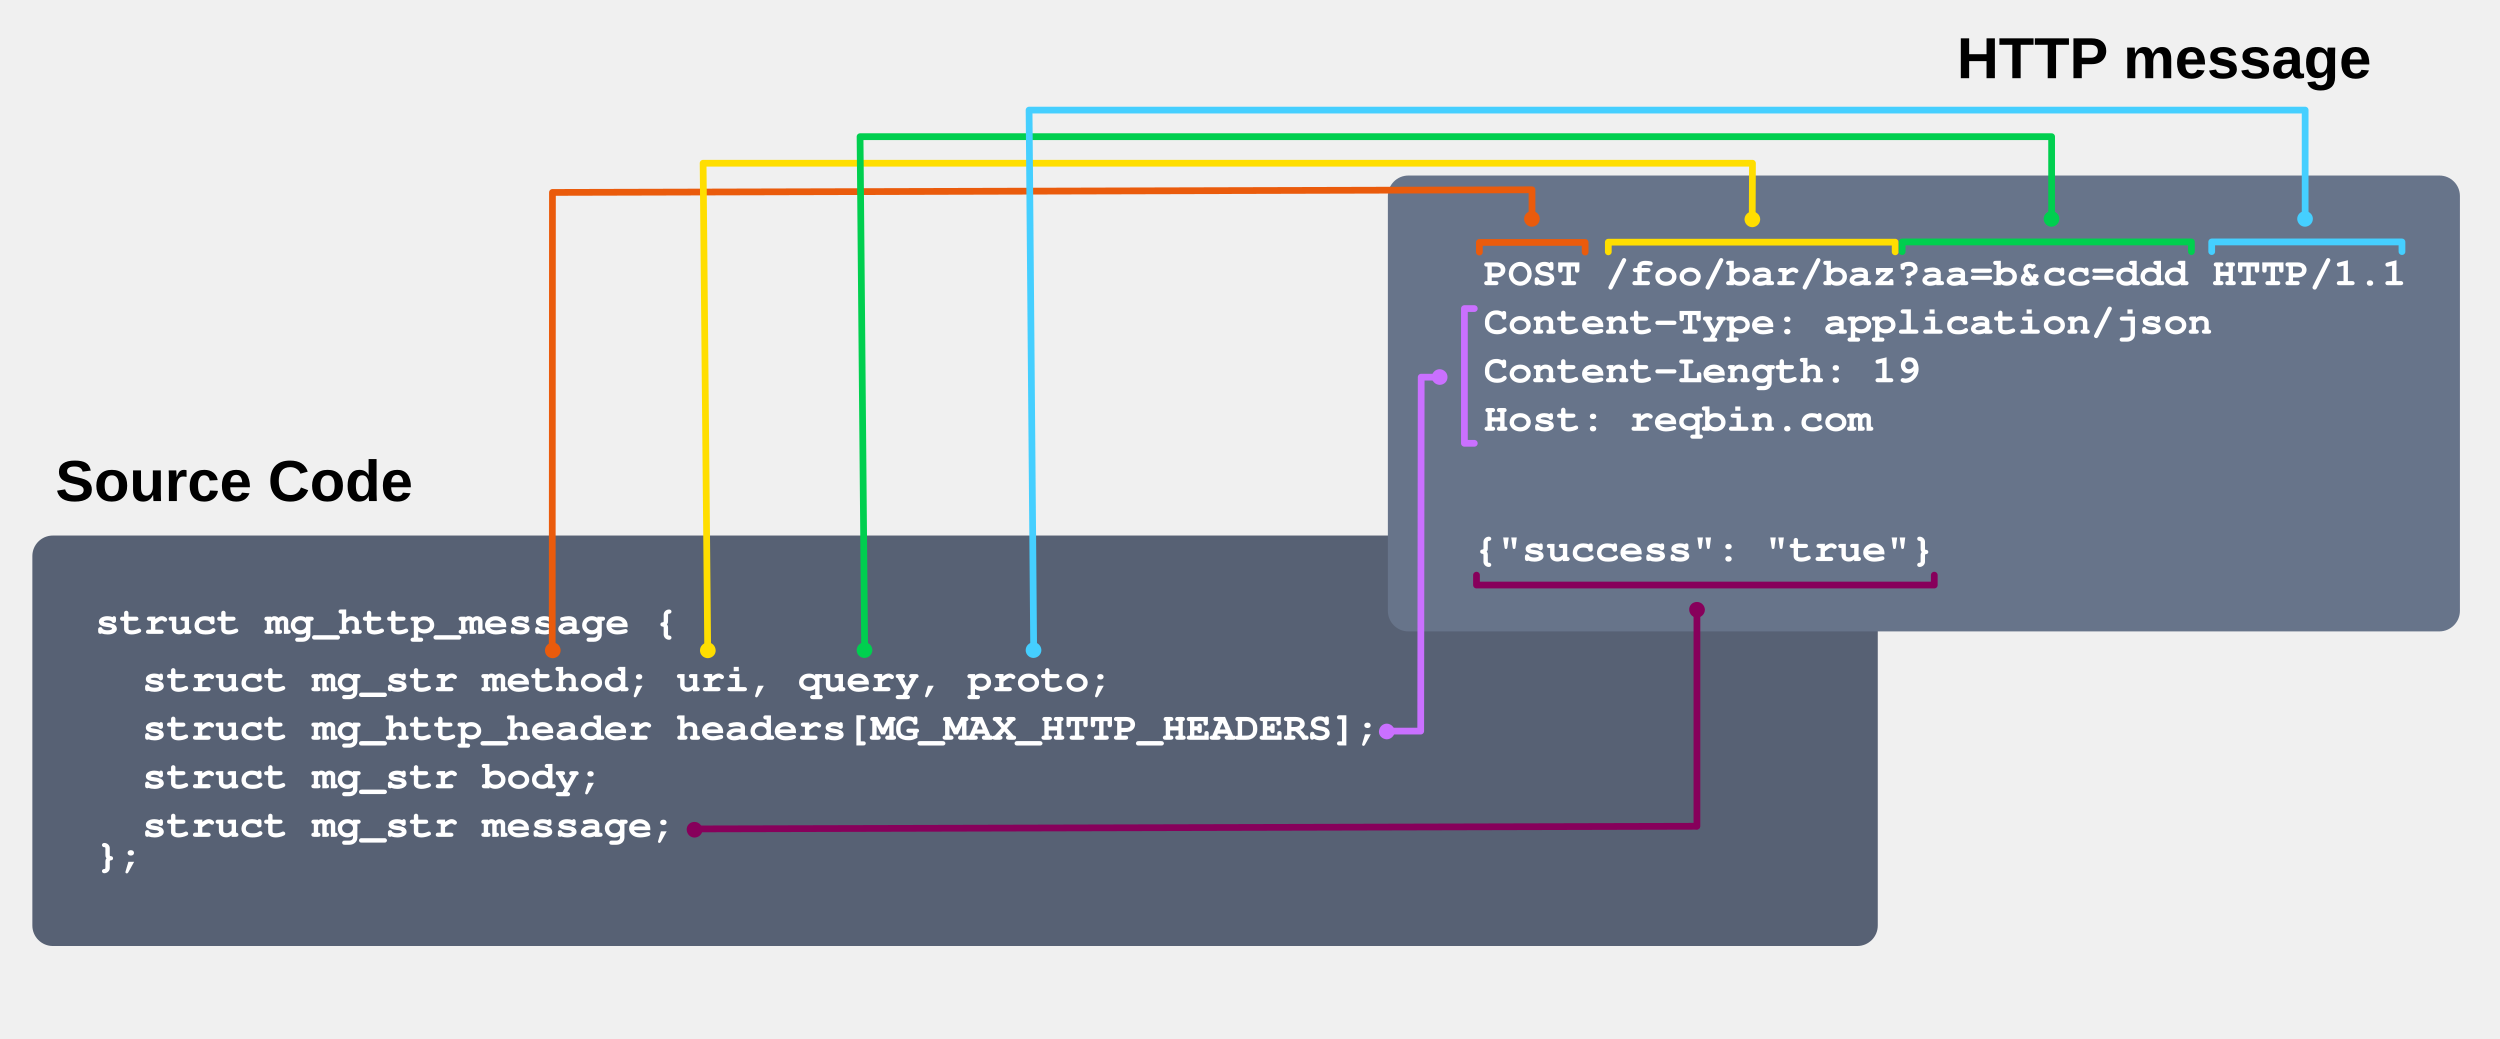
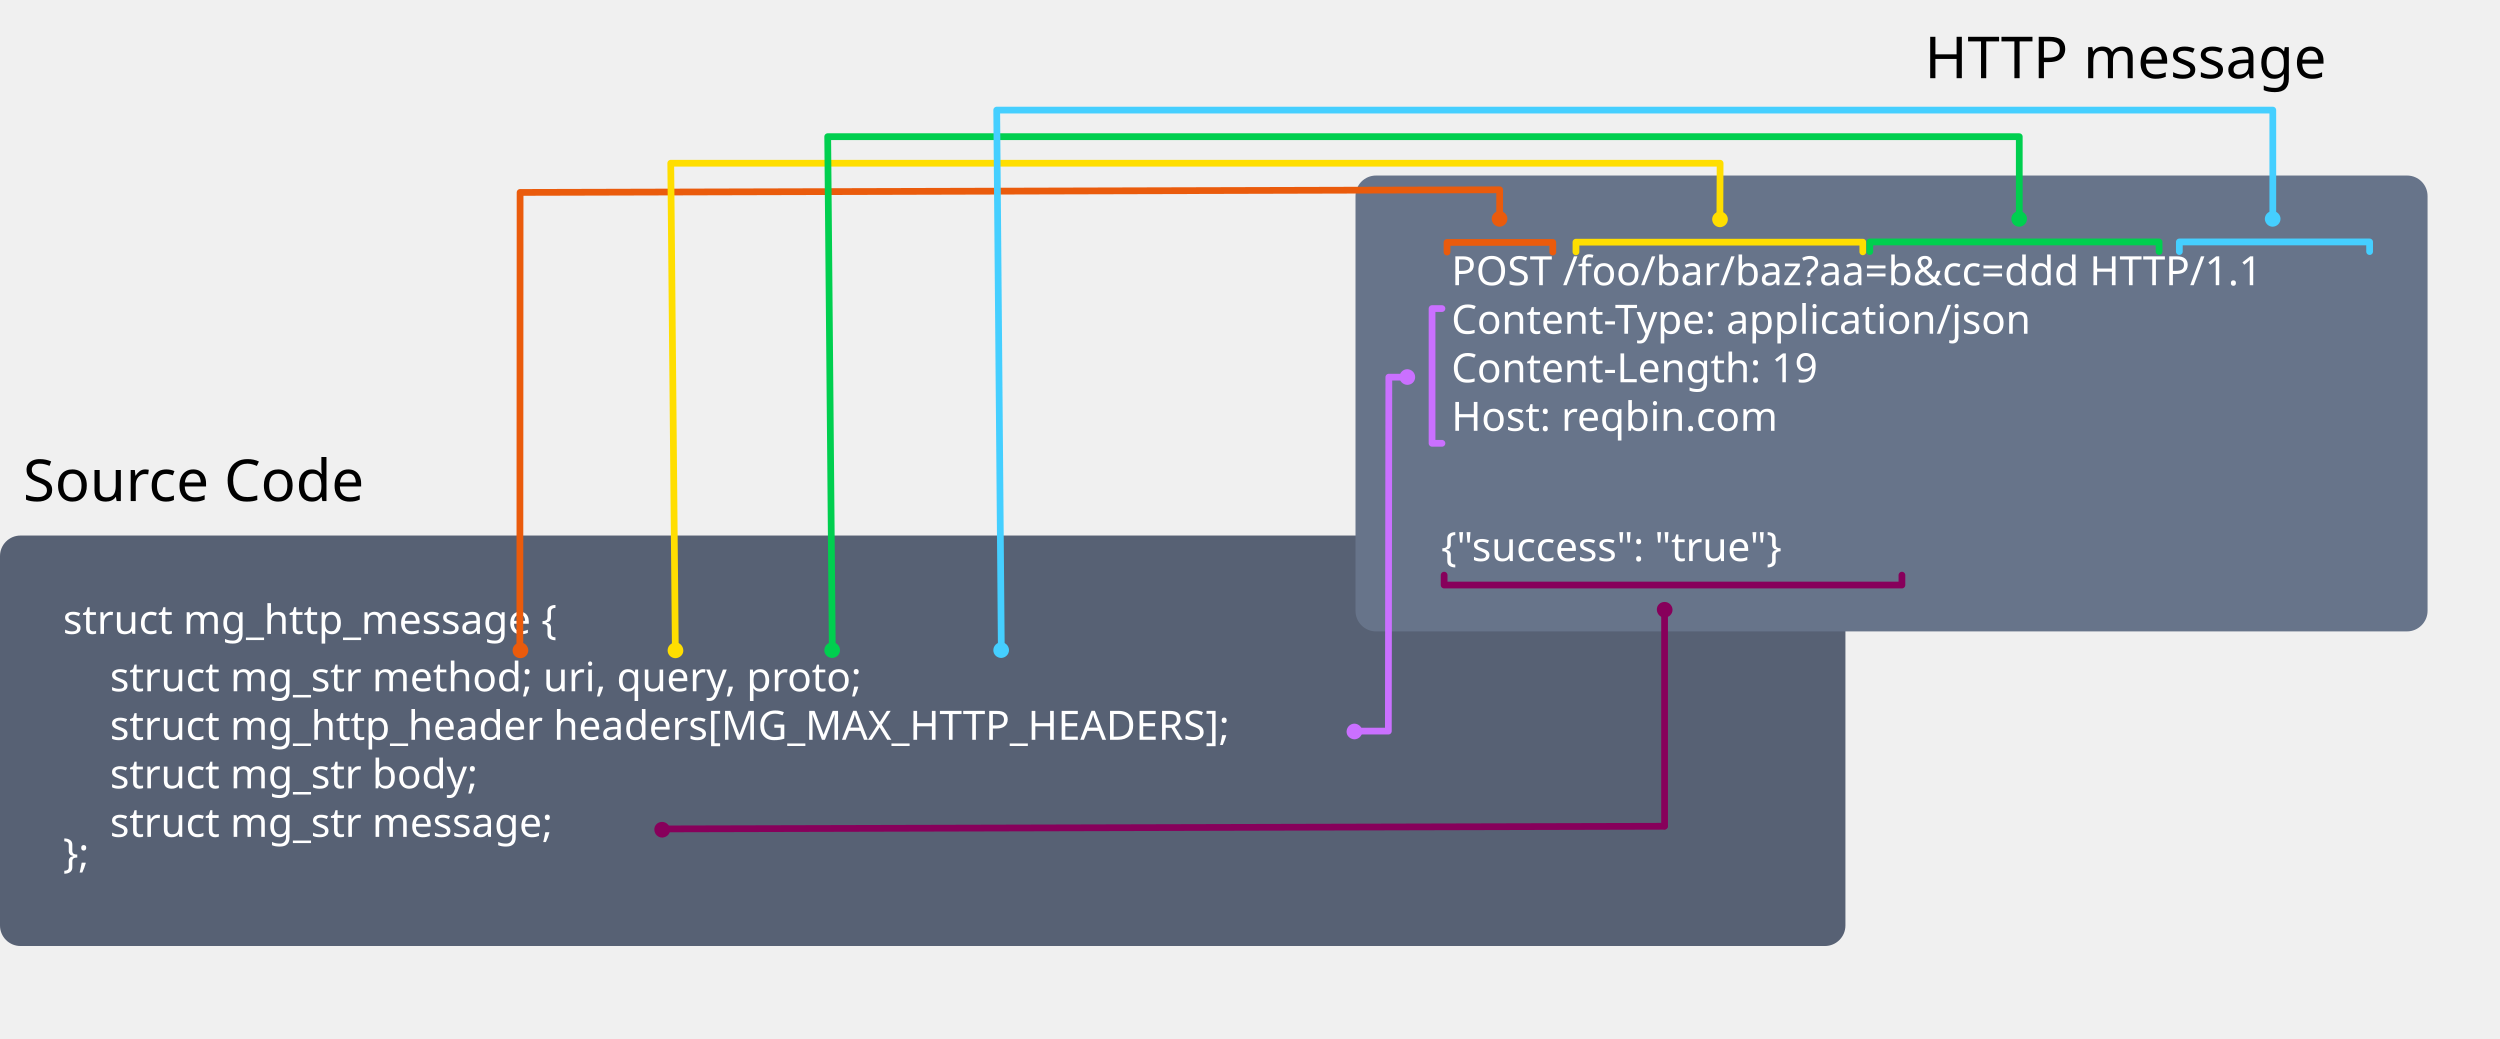
<svg xmlns="http://www.w3.org/2000/svg" version="1.1" id="Layer_1" x="0px" y="0px" viewBox="0 0 1035.4 429.9" style="enable-background:new 0 0 1035.4 429.9;" xml:space="preserve">
  <style type="text/css">
	.st0{fill:#576174;}
	.st1{fill:#67748A;}
	.st2{fill:none;stroke:#87005B;stroke-width:2.793;stroke-linecap:round;stroke-linejoin:round;}
	.st3{fill:#87005B;}
	.st4{fill:#FFFFFF;}
- 	.st5{font-family:'Courier'; font-weight: bold; }
+ 	.st5{font-family:'Courier-Bold';}
	.st6{font-size:16.76px;}
- 	.st7{enable-background:new    ;}
- 	.st8{fill:none;stroke:#EA5B0C;stroke-width:2.793;stroke-linecap:round;stroke-linejoin:round;}
- 	.st9{fill:#EA5B0C;}
- 	.st10{fill:none;stroke:#CA70FF;stroke-width:2.793;stroke-linecap:round;stroke-linejoin:round;}
- 	.st11{fill:#CA70FF;}
- 	.st12{fill:none;stroke:#FFDE00;stroke-width:2.793;stroke-linecap:round;stroke-linejoin:round;}
- 	.st13{fill:#FFDE00;}
- 	.st14{fill:none;stroke:#00CF4F;stroke-width:2.793;stroke-linecap:round;stroke-linejoin:round;}
- 	.st15{fill:#00CF4F;}
- 	.st16{fill:none;stroke:#45CFFF;stroke-width:2.793;stroke-linecap:round;stroke-linejoin:round;}
- 	.st17{fill:none;stroke:#EA5B0C;stroke-width:2.793;stroke-linecap:round;stroke-linejoin:round;}
- 	.st18{font-family:'Arial'; font-weight: bold; }
- 	.st19{font-size:24px;}
- 	.st20{fill:#45CFFF;}
+ 	.st7{fill:none;stroke:#EA5B0C;stroke-width:2.793;stroke-linecap:round;stroke-linejoin:round;}
+ 	.st8{fill:#EA5B0C;}
+ 	.st9{fill:none;stroke:#CA70FF;stroke-width:2.793;stroke-linecap:round;stroke-linejoin:round;}
+ 	.st10{fill:#CA70FF;}
+ 	.st11{fill:none;stroke:#FFDE00;stroke-width:2.793;stroke-linecap:round;stroke-linejoin:round;}
+ 	.st12{fill:#FFDE00;}
+ 	.st13{fill:none;stroke:#00CF4F;stroke-width:2.793;stroke-linecap:round;stroke-linejoin:round;}
+ 	.st14{fill:#00CF4F;}
+ 	.st15{fill:none;stroke:#45CFFF;stroke-width:2.793;stroke-linecap:round;stroke-linejoin:round;}
+ 	.st16{fill:none;stroke:#EA5B0C;stroke-width:2.793;stroke-linecap:round;stroke-linejoin:round;}
+ 	.st17{font-family:'Arial-BoldMT';}
+ 	.st18{font-size:24px;}
+ 	.st19{fill:#45CFFF;}
</style>
-   <path class="st0" d="M769.2,391.8H21.9c-4.7,0-8.5-3.8-8.5-8.5v-153c0-4.7,3.8-8.5,8.5-8.5h747.3c4.7,0,8.5,3.8,8.5,8.5v153  C777.7,388,773.9,391.8,769.2,391.8z" />
-   <path class="st1" d="M1010.3,261.5h-427c-4.7,0-8.5-3.8-8.5-8.5V81.2c0-4.7,3.8-8.5,8.5-8.5h427c4.7,0,8.5,3.8,8.5,8.5V253  C1018.8,257.7,1014.9,261.5,1010.3,261.5z" />
  <g>
-     <polyline class="st2" points="611.5,238.2 611.5,242.3 801.1,242.3 801.1,238.2  " />
+     <path class="st0" d="M755.8,391.8H8.5c-4.7,0-8.5-3.8-8.5-8.5v-153c0-4.7,3.8-8.5,8.5-8.5h747.3c4.7,0,8.5,3.8,8.5,8.5v153   C764.3,388,760.5,391.8,755.8,391.8z" />
+     <path class="st1" d="M996.9,261.5h-427c-4.7,0-8.5-3.8-8.5-8.5V81.2c0-4.7,3.8-8.5,8.5-8.5h427c4.7,0,8.5,3.8,8.5,8.5V253   C1005.4,257.7,1001.5,261.5,996.9,261.5z" />
    <g>
-       <line class="st2" x1="702.7" y1="342.2" x2="289.8" y2="343.3" />
+       <polyline class="st2" points="598.1,238.2 598.1,242.3 787.7,242.3 787.7,238.2   " />
      <g>
-         <line class="st2" x1="702.8" y1="253.3" x2="702.8" y2="342.1" />
-         <path class="st3" d="M702.8,249.3c1.8,0,3.2,1.4,3.3,3.2c0,1.8-1.4,3.2-3.2,3.3c-1.8,0-3.2-1.4-3.3-3.2c0,0,0,0,0,0     C699.5,250.7,701,249.3,702.8,249.3z" />
+         <line class="st2" x1="689.3" y1="342.2" x2="276.4" y2="343.3" />
+         <g>
+           <line class="st2" x1="689.4" y1="253.3" x2="689.4" y2="342.1" />
+           <path class="st3" d="M689.4,249.3c1.8,0,3.2,1.4,3.3,3.2c0,1.8-1.4,3.2-3.2,3.3c-1.8,0-3.2-1.4-3.3-3.2l0,0      C686.1,250.7,687.6,249.3,689.4,249.3z" />
+         </g>
+       </g>
+       <path class="st3" d="M274.2,340.4c1.8,0,3.2,1.4,3.3,3.2s-1.4,3.2-3.2,3.3c-1.8,0-3.2-1.4-3.3-3.2l0,0    C270.9,341.8,272.4,340.4,274.2,340.4z" />
+     </g>
+     <text transform="matrix(1 0 0 1 26.0923 262.5192)" class="st4 st5 st6">struct mg_http_message {</text>
+     <text transform="matrix(1 0 0 1 45.542 286.2874)" class="st4 st5 st6">struct mg_str method; uri, query, proto; </text>
+     <text transform="matrix(1 0 0 1 45.542 306.3874)" class="st4 st5 st6">struct mg_http_header headers[MG_MAX_HTTP_HEADERS];</text>
+     <text transform="matrix(1 0 0 1 45.542 326.4874)" class="st4 st5 st6">struct mg_str body;</text>
+     <text transform="matrix(1 0 0 1 45.542 346.5874)" class="st4 st5 st6">struct mg_str message; </text>
+     <g>
+       <g>
+         <polyline class="st7" points="621.1,89.6 621.1,78.6 215.4,79.7 215.3,269.4    " />
+         <path class="st8" d="M624.3,90.6c0,1.8-1.4,3.2-3.2,3.3c-1.8,0-3.2-1.4-3.3-3.2c0-1.8,1.4-3.2,3.2-3.3l0,0     C622.8,87.4,624.3,88.8,624.3,90.6z" />
+       </g>
+       <path class="st8" d="M212.3,269.4c0-1.8,1.4-3.2,3.2-3.3c1.8,0,3.2,1.4,3.3,3.2c0,1.8-1.4,3.2-3.2,3.3l0,0    C213.7,272.6,212.3,271.2,212.3,269.4z" />
+     </g>
+     <g>
+       <polyline class="st9" points="597.2,183.6 593.1,183.6 593.1,127.8 597.2,127.8   " />
+       <g>
+         <polyline class="st9" points="582.4,156.2 575.2,156.2 575,302.8 563.4,302.8    " />
+         <path class="st10" d="M586.1,156.2c0-1.8-1.4-3.2-3.2-3.3c-1.8,0-3.2,1.4-3.3,3.2c0,1.8,1.4,3.2,3.2,3.3l0,0     C584.7,159.4,586.1,158,586.1,156.2z" />
+         <path class="st10" d="M564.2,303c0-1.8-1.4-3.2-3.2-3.3c-1.8,0-3.2,1.4-3.3,3.2s1.4,3.2,3.2,3.3l0,0     C562.7,306.2,564.2,304.7,564.2,303z" />
      </g>
    </g>
-     <path class="st3" d="M287.6,340.4c1.8,0,3.2,1.4,3.3,3.2s-1.4,3.2-3.2,3.3c-1.8,0-3.2-1.4-3.3-3.2c0,0,0,0,0,0   C284.3,341.8,285.8,340.4,287.6,340.4z" />
-   </g>
-   <text transform="matrix(1 0 0 1 39.4923 262.5192)" class="st4 st5 st6">struct mg_http_message {</text>
-   <text transform="matrix(1 0 0 1 58.942 286.2874)" class="st7">
-     <tspan x="0" y="0" class="st4 st5 st6">struct mg_str method; uri, query, proto; </tspan>
-     <tspan x="0" y="20.1" class="st4 st5 st6">struct mg_http_header headers[MG_MAX_HTTP_HEADERS];</tspan>
-     <tspan x="0" y="40.2" class="st4 st5 st6">struct mg_str body;</tspan>
-     <tspan x="0" y="60.3" class="st4 st5 st6">struct mg_str message; </tspan>
-   </text>
-   <g>
+     <text transform="matrix(1 0 0 1 601.1215 118.1291)" class="st4 st5 st6">POST /foo/bar/baz?aa=b&amp;cc=ddd HTTP/1.1</text>
+     <text transform="matrix(1 0 0 1 601.1215 138.2291)" class="st4 st5 st6">Content-Type: application/json</text>
+     <text transform="matrix(1 0 0 1 601.1215 158.3291)" class="st4 st5 st6">Content-Length: 19</text>
+     <text transform="matrix(1 0 0 1 601.1215 178.4291)" class="st4 st5 st6">Host: reqbin.com</text>
    <g>
-       <polyline class="st8" points="634.5,89.6 634.5,78.6 228.8,79.7 228.7,269.4   " />
-       <path class="st9" d="M637.7,90.6c0,1.8-1.4,3.2-3.2,3.3c-1.8,0-3.2-1.4-3.3-3.2c0-1.8,1.4-3.2,3.2-3.3c0,0,0,0,0,0    C636.2,87.4,637.7,88.8,637.7,90.6z" />
+       <g>
+         <g>
+           <polyline class="st11" points="712.3,90.6 712.4,67.6 277.8,67.6 279.7,269.3     " />
+           <path class="st12" d="M715.6,90.8c0,1.8-1.4,3.2-3.2,3.3c-1.8,0-3.2-1.4-3.3-3.2c0-1.8,1.4-3.2,3.2-3.3l0,0      C714.1,87.6,715.6,89.1,715.6,90.8z" />
+         </g>
+         <path class="st12" d="M276.5,269.4c0-1.8,1.4-3.2,3.2-3.3s3.2,1.4,3.3,3.2s-1.4,3.2-3.2,3.3l0,0     C278,272.6,276.5,271.2,276.5,269.4z" />
+       </g>
+       <polyline class="st11" points="771.5,104.3 771.5,100.3 652.7,100.3 652.7,104.3   " />
    </g>
-     <path class="st9" d="M225.7,269.4c0-1.8,1.4-3.2,3.2-3.3c1.8,0,3.2,1.4,3.3,3.2c0,1.8-1.4,3.2-3.2,3.3c0,0,0,0,0,0   C227.1,272.6,225.7,271.2,225.7,269.4z" />
-   </g>
-   <g>
-     <polyline class="st10" points="610.6,183.6 606.5,183.6 606.5,127.8 610.6,127.8  " />
    <g>
-       <polyline class="st10" points="595.8,156.2 588.6,156.2 588.4,302.8 576.8,302.8   " />
-       <path class="st11" d="M599.5,156.2c0-1.8-1.4-3.2-3.2-3.3c-1.8,0-3.2,1.4-3.3,3.2c0,1.8,1.4,3.2,3.2,3.3c0,0,0,0,0,0    C598.1,159.4,599.5,158,599.5,156.2z" />
-       <path class="st11" d="M577.6,303c0-1.8-1.4-3.2-3.2-3.3c-1.8,0-3.2,1.4-3.3,3.2s1.4,3.2,3.2,3.3c0,0,0,0,0,0    C576.1,306.2,577.6,304.7,577.6,303z" />
+       <g>
+         <g>
+           <polyline class="st13" points="836.3,90.6 836.3,56.6 342.8,56.6 344.7,268.3     " />
+           <path class="st14" d="M839.5,90.6c0,1.8-1.4,3.2-3.2,3.3c-1.8,0-3.2-1.4-3.3-3.2c0-1.8,1.4-3.2,3.2-3.3l0,0      C838,87.4,839.5,88.9,839.5,90.6z" />
+         </g>
+         <path class="st14" d="M341.4,269.3c0-1.8,1.4-3.2,3.2-3.3c1.8,0,3.2,1.4,3.3,3.2c0,1.8-1.4,3.2-3.2,3.3l0,0     C342.9,272.5,341.4,271.1,341.4,269.3z" />
+       </g>
+       <polyline class="st15" points="981.4,104.2 981.4,100.2 902.6,100.2 902.6,104.2   " />
+     </g>
+     <text transform="matrix(1 0 0 1 596.891 232.3658)" class="st4 st5 st6">{"success": "true"}</text>
+     <polyline class="st16" points="643.1,104.4 643.1,100.4 599.3,100.4 599.3,104.4  " />
+     <text transform="matrix(1 0 0 1 9.5506 207.5157)" class="st17 st18">Source Code</text>
+     <text transform="matrix(1 0 0 1 797.0799 32.3923)" class="st17 st18">HTTP message</text>
+     <text transform="matrix(1 0 0 1 26.0924 359.209)" class="st4 st5 st6">};</text>
+     <polyline class="st13" points="894.2,104.2 894.2,100.2 774.4,100.2 774.4,104.2  " />
+     <g>
+       <g>
+         <polyline class="st15" points="941.3,90.6 941.3,45.6 412.8,45.6 414.7,268.3    " />
+         <path class="st19" d="M944.5,90.6c0,1.8-1.4,3.2-3.2,3.3c-1.8,0-3.2-1.4-3.3-3.2c0-1.8,1.4-3.2,3.2-3.3l0,0     C943,87.4,944.5,88.9,944.5,90.6z" />
+       </g>
+       <path class="st19" d="M411.4,269.3c0-1.8,1.4-3.2,3.2-3.3c1.8,0,3.2,1.4,3.3,3.2c0,1.8-1.4,3.2-3.2,3.3l0,0    C412.9,272.5,411.4,271.1,411.4,269.3z" />
    </g>
  </g>
-   <text transform="matrix(1 0 0 1 614.5214 118.1291)" class="st7">
-     <tspan x="0" y="0" class="st4 st5 st6">POST /foo/bar/baz?aa=b&amp;cc=ddd HTTP/1.1</tspan>
-     <tspan x="0" y="20.1" class="st4 st5 st6">Content-Type: application/json</tspan>
-     <tspan x="0" y="40.2" class="st4 st5 st6">Content-Length: 19</tspan>
-     <tspan x="0" y="60.3" class="st4 st5 st6">Host: reqbin.com</tspan>
-   </text>
-   <g>
-     <g>
-       <g>
-         <polyline class="st12" points="725.7,90.6 725.8,67.6 291.2,67.6 293.1,269.3    " />
-         <path class="st13" d="M729,90.8c0,1.8-1.4,3.2-3.2,3.3c-1.8,0-3.2-1.4-3.3-3.2c0-1.8,1.4-3.2,3.2-3.3c0,0,0,0,0,0     C727.5,87.6,729,89.1,729,90.8z" />
-       </g>
-       <path class="st13" d="M289.9,269.4c0-1.8,1.4-3.2,3.2-3.3s3.2,1.4,3.3,3.2s-1.4,3.2-3.2,3.3c0,0,0,0,0,0    C291.4,272.6,289.9,271.2,289.9,269.4z" />
-     </g>
-     <polyline class="st12" points="784.9,104.3 784.9,100.3 666.1,100.3 666.1,104.3  " />
-   </g>
-   <g>
-     <g>
-       <g>
-         <polyline class="st14" points="849.7,90.6 849.7,56.6 356.2,56.6 358.1,268.3    " />
-         <path class="st15" d="M852.9,90.6c0,1.8-1.4,3.2-3.2,3.3c-1.8,0-3.2-1.4-3.3-3.2c0-1.8,1.4-3.2,3.2-3.3c0,0,0,0,0,0     C851.4,87.4,852.9,88.9,852.9,90.6z" />
-       </g>
-       <path class="st15" d="M354.8,269.3c0-1.8,1.4-3.2,3.2-3.3c1.8,0,3.2,1.4,3.3,3.2c0,1.8-1.4,3.2-3.2,3.3c0,0,0,0,0,0    C356.3,272.5,354.8,271.1,354.8,269.3z" />
-     </g>
-     <polyline class="st16" points="994.8,104.2 994.8,100.2 916,100.2 916,104.2  " />
-   </g>
-   <text transform="matrix(1 0 0 1 610.291 232.3658)" class="st4 st5 st6">{"success": "true"}</text>
-   <polyline class="st17" points="656.5,104.4 656.5,100.4 612.7,100.4 612.7,104.4 " />
-   <text transform="matrix(1 0 0 1 22.9506 207.5157)" class="st18 st19">Source Code</text>
-   <text transform="matrix(1 0 0 1 810.4799 32.3923)" class="st18 st19">HTTP message</text>
-   <text transform="matrix(1 0 0 1 39.4924 359.209)" class="st4 st5 st6">};</text>
-   <polyline class="st14" points="907.6,104.2 907.6,100.2 787.8,100.2 787.8,104.2 " />
-   <g>
-     <g>
-       <polyline class="st16" points="954.7,90.6 954.7,45.6 426.2,45.6 428.1,268.3   " />
-       <path class="st20" d="M957.9,90.6c0,1.8-1.4,3.2-3.2,3.3c-1.8,0-3.2-1.4-3.3-3.2c0-1.8,1.4-3.2,3.2-3.3c0,0,0,0,0,0    C956.4,87.4,957.9,88.9,957.9,90.6z" />
-     </g>
-     <path class="st20" d="M424.8,269.3c0-1.8,1.4-3.2,3.2-3.3c1.8,0,3.2,1.4,3.3,3.2c0,1.8-1.4,3.2-3.2,3.3c0,0,0,0,0,0   C426.3,272.5,424.8,271.1,424.8,269.3z" />
-   </g>
</svg>
